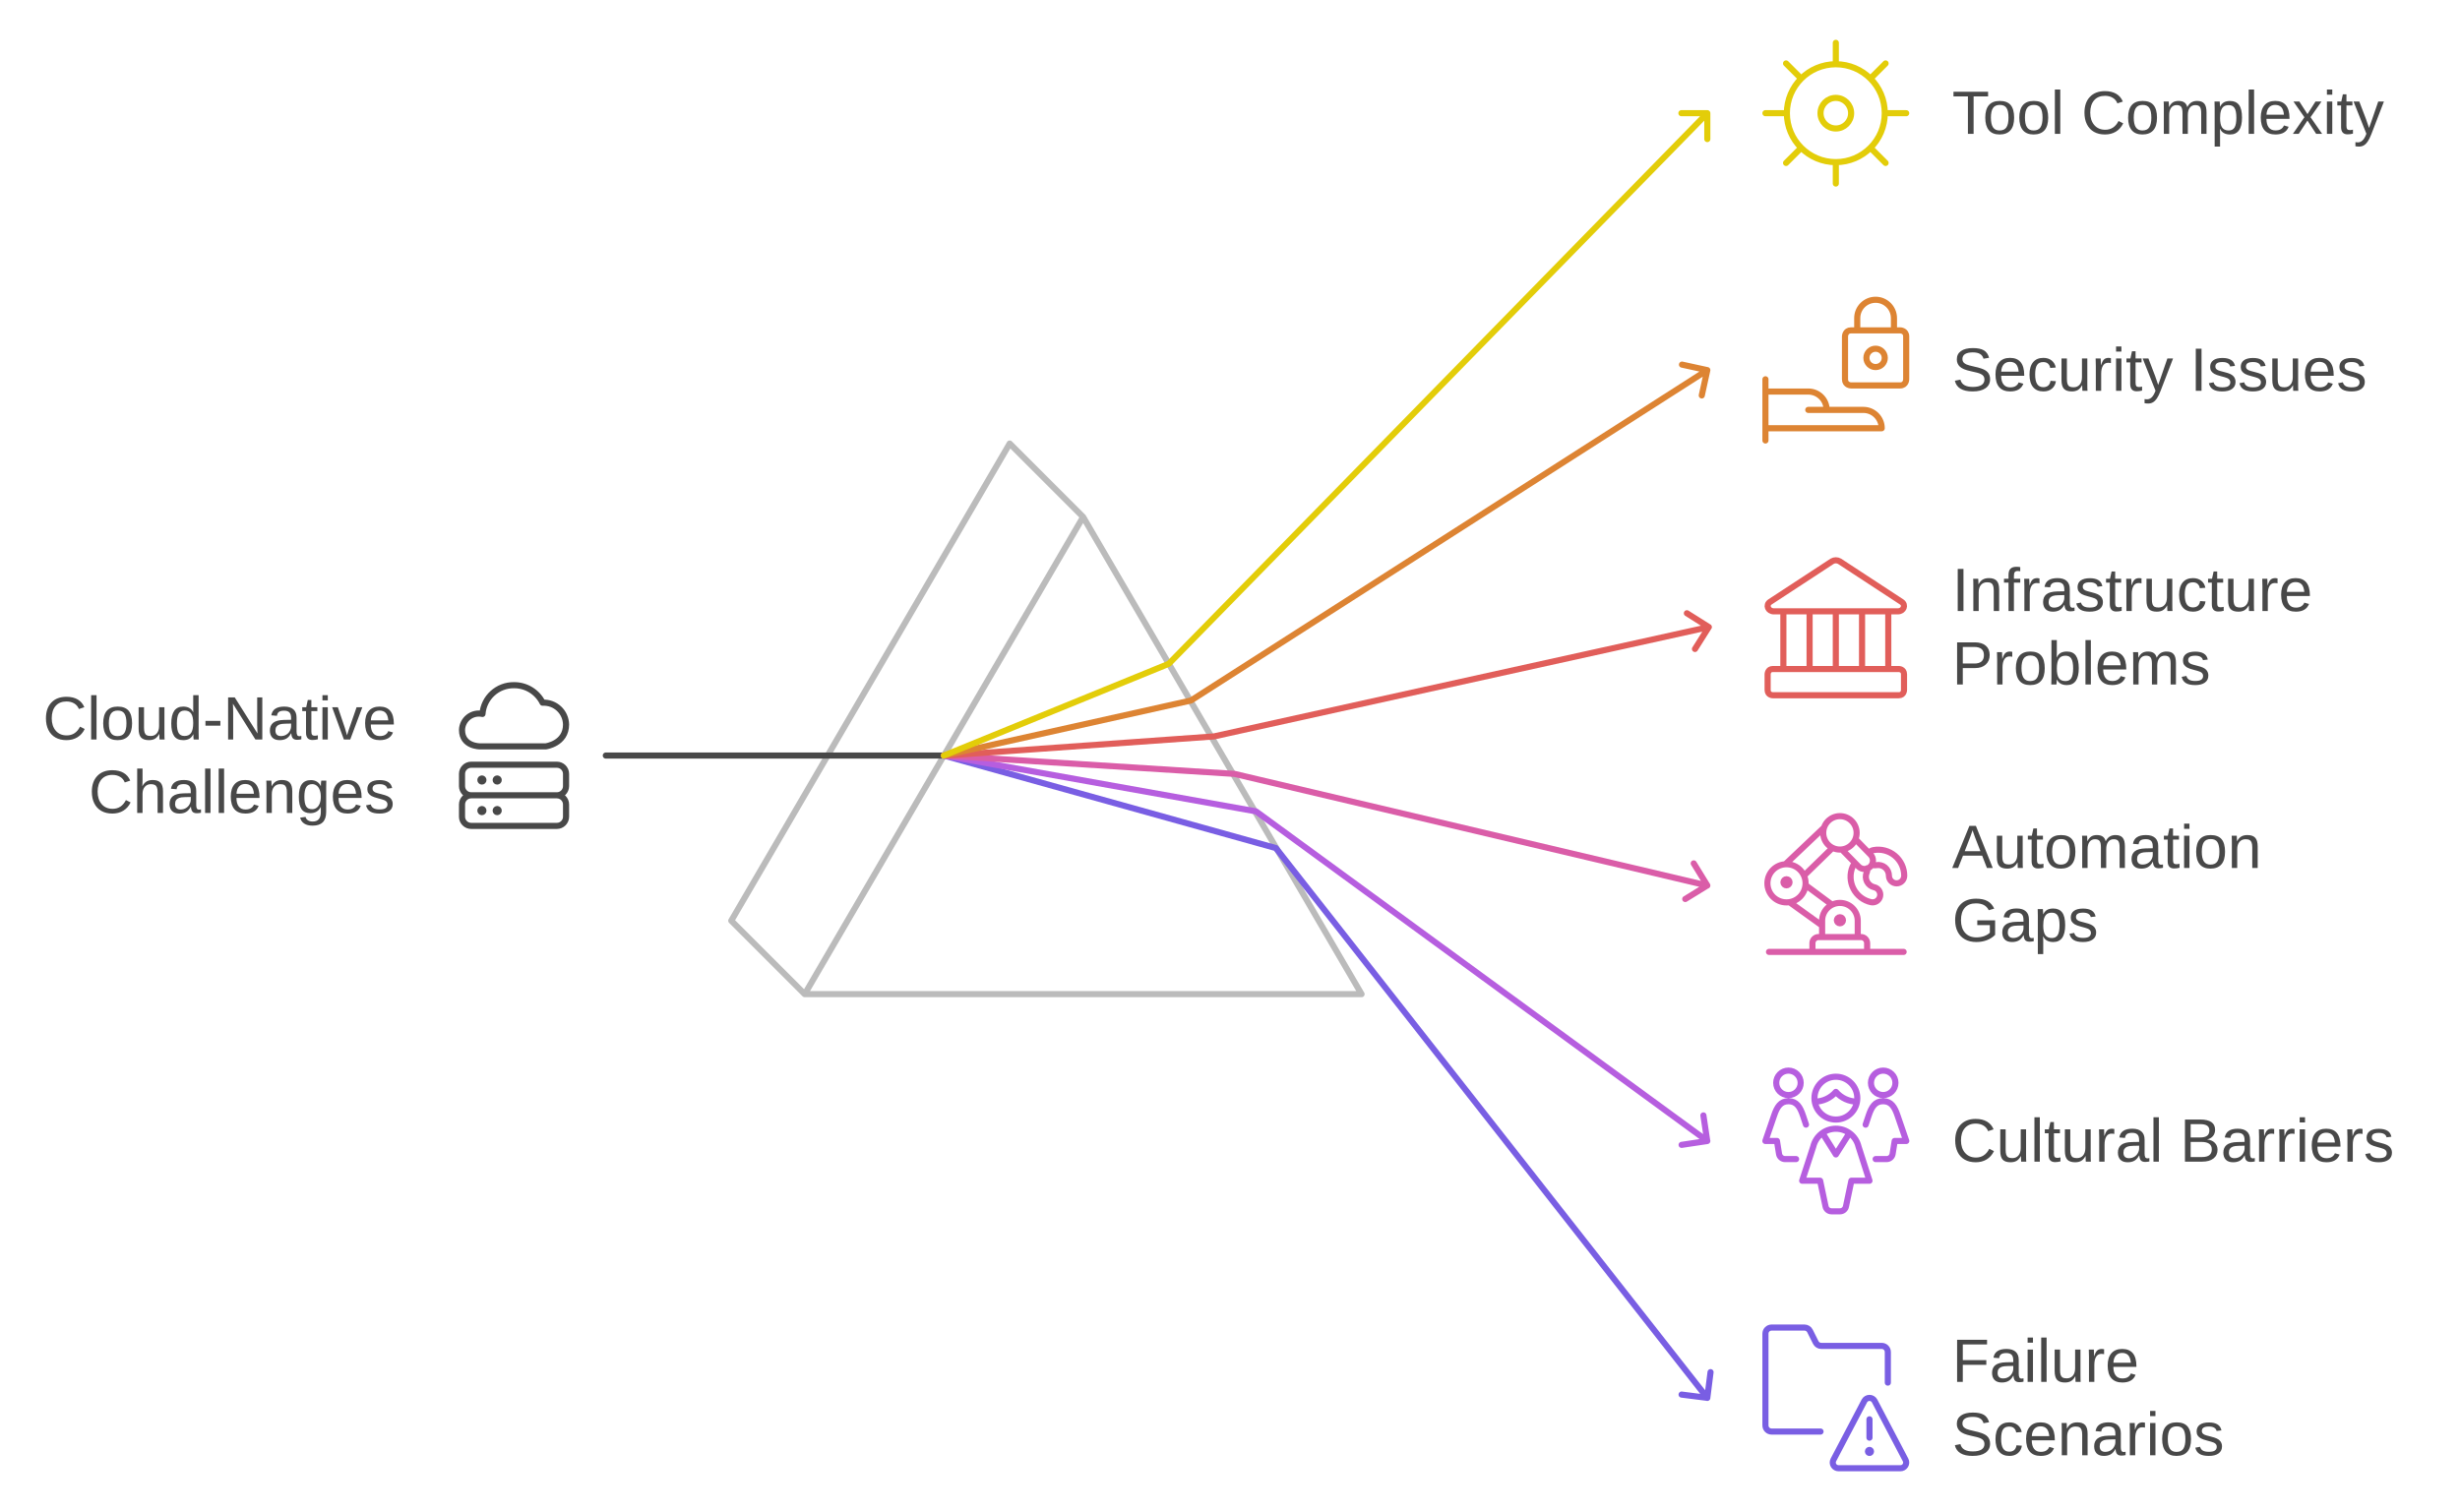
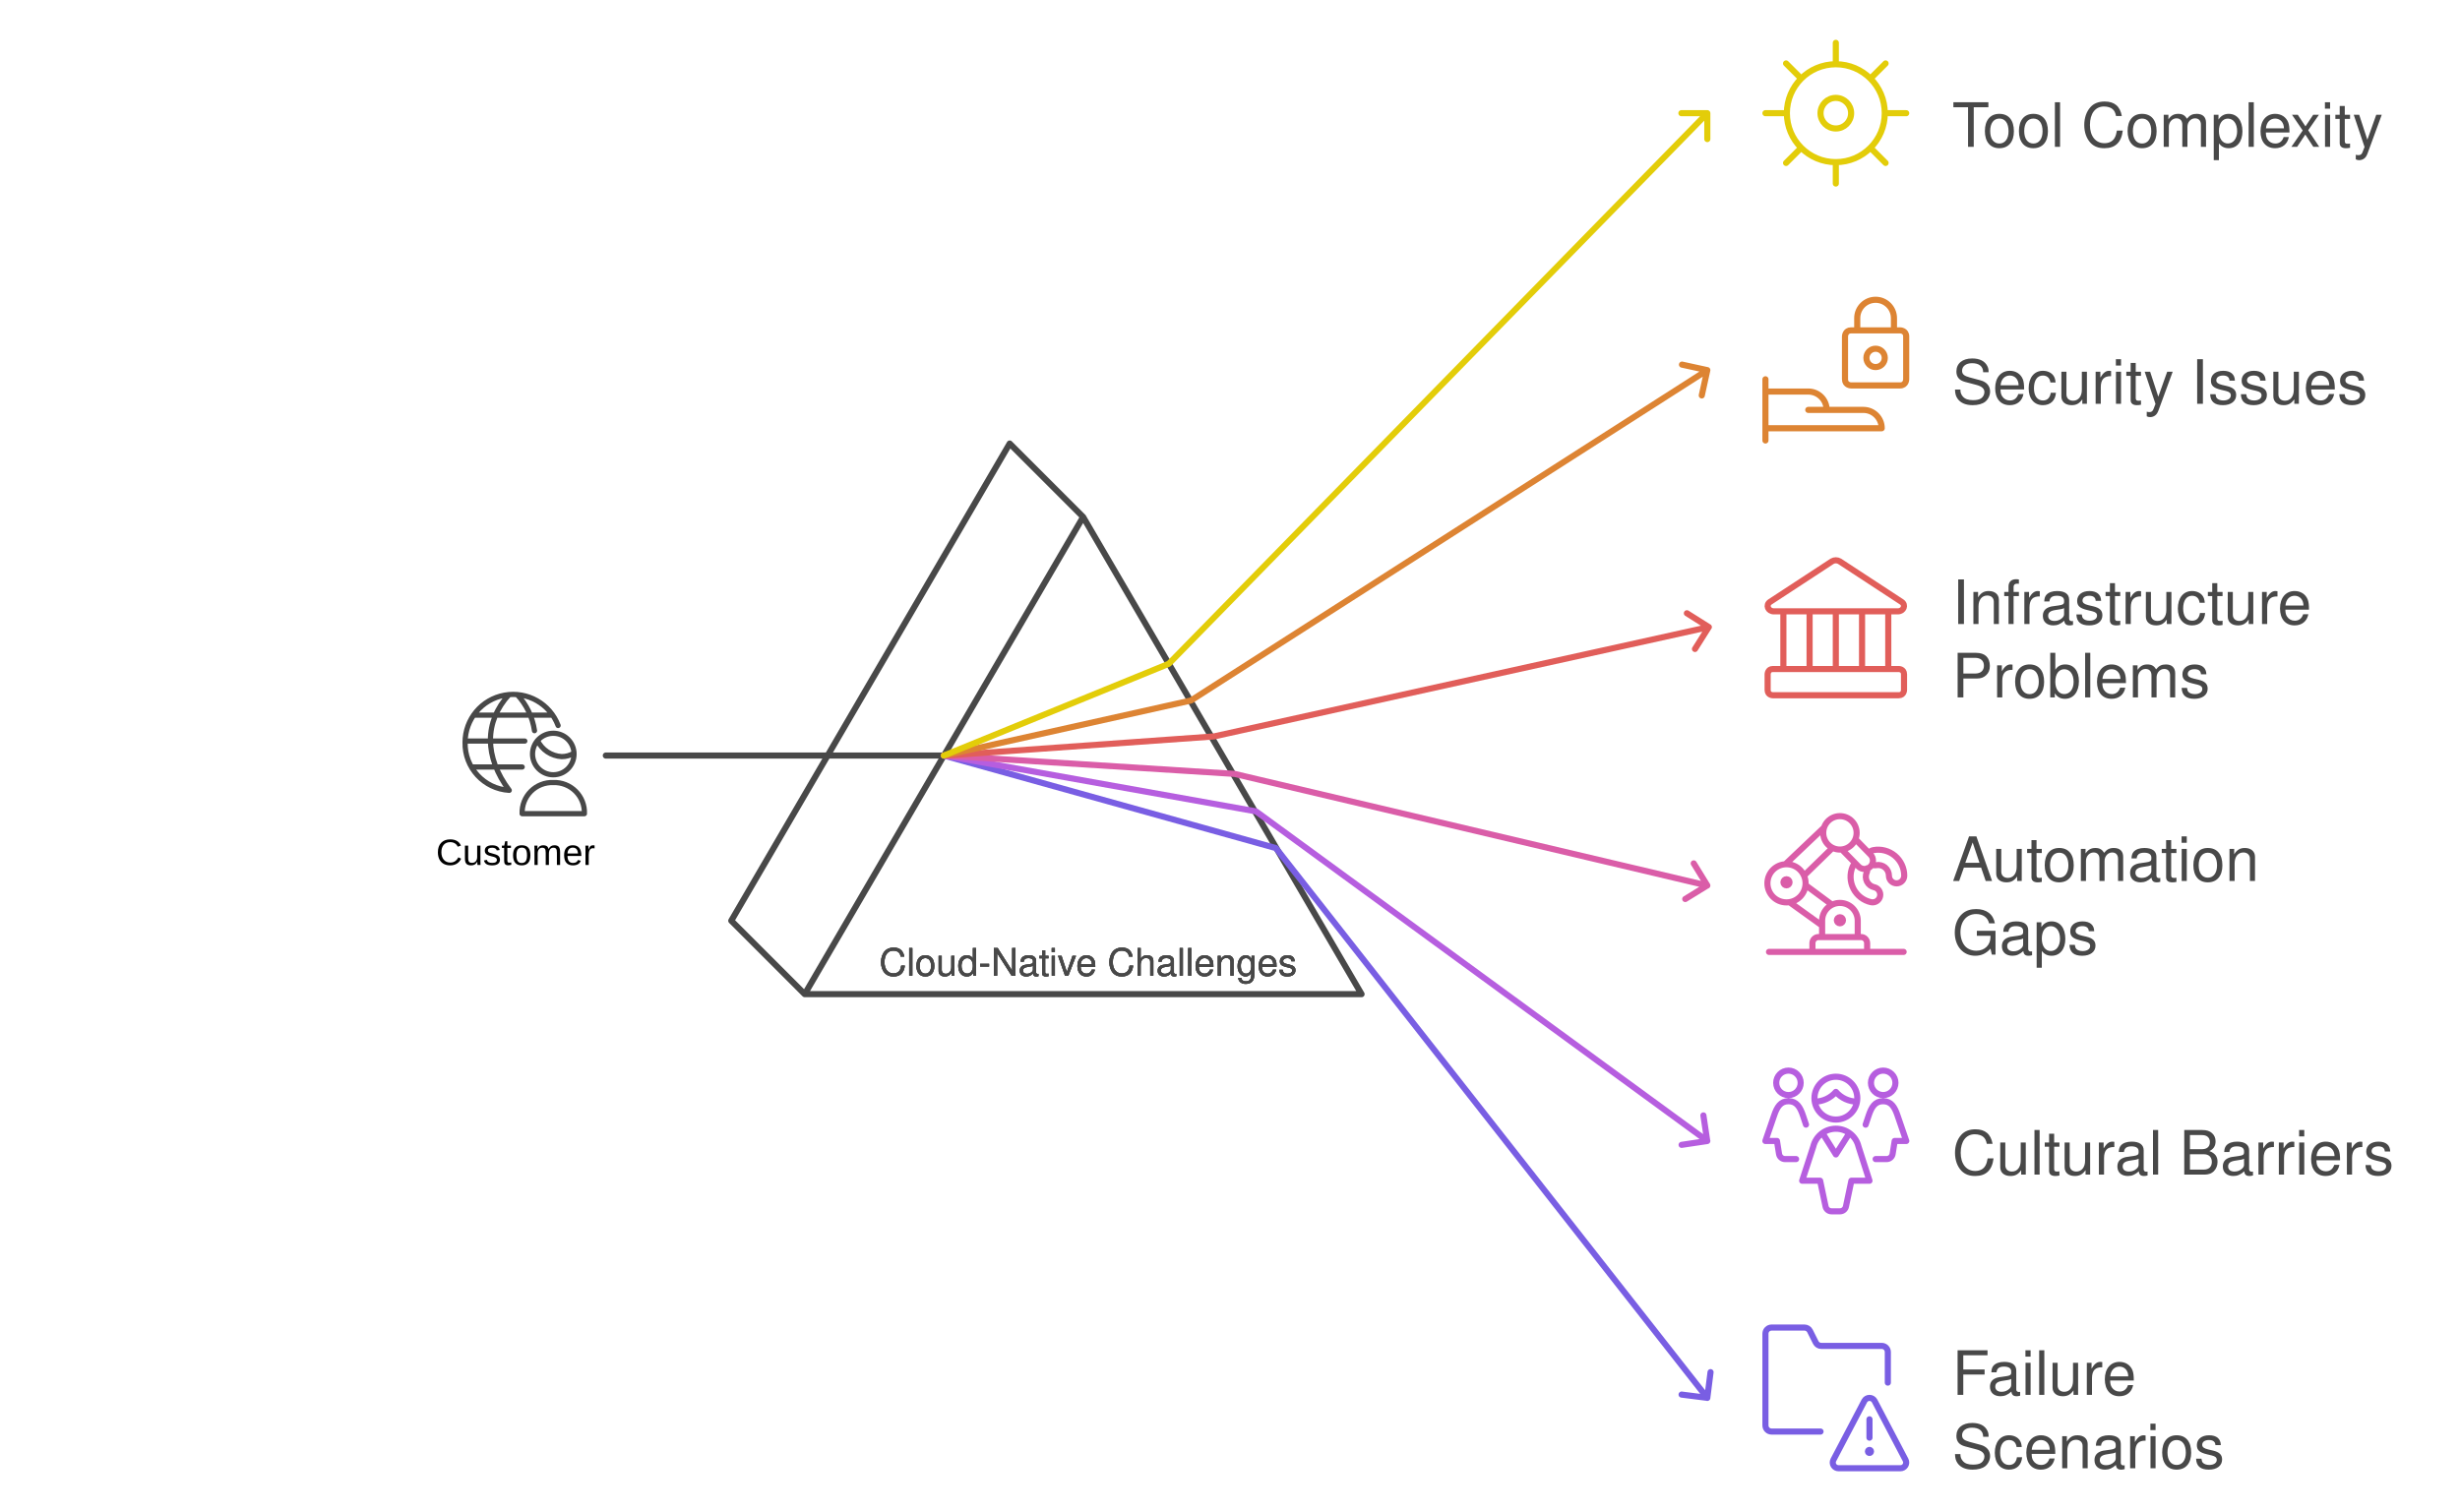
- <svg xmlns="http://www.w3.org/2000/svg" width="804" height="494" viewBox="0 0 804 494" style="fill:none;stroke:none;fill-rule:evenodd;clip-rule:evenodd;stroke-linecap:round;stroke-linejoin:round;stroke-miterlimit:1.5;" version="1.1">
-   <style id="fontImports" />
-   <g id="items" style="isolation: isolate">
-     <g id="blend" style="mix-blend-mode:multiply">
-       <g id="g-root--1.cu_sy_1qckz171hl3zsw-fill" data-item-order="-154301" data-item-id="-1.cu_sy_1qckz171hl3zsw" data-item-class="ScenePart Fill Stroke ColorFillGray ColorStrokeGray" data-item-index="-1" data-renderer-id="0" transform="translate(229, 135)">
-         <g id="-1.cu_sy_1qckz171hl3zsw-fill" stroke="none" fill="none">
+ <svg xmlns="http://www.w3.org/2000/svg" width="100%" height="100%" viewBox="0 0 804 494" version="1.1" xml:space="preserve" style="fill-rule:evenodd;clip-rule:evenodd;stroke-linecap:round;stroke-linejoin:round;">
+   <g id="items">
+     <g id="g-root--1.cu_sy_1qckz171hl3zsw-fill">
+       <g id="_-1.cu_sy_1qckz171hl3zsw-fill">
+         <g>
+           <path d="M354,169l-24,-24l-91,156l24,24l91,-156Zm0,0l-91,156l182,0l-91,-156Z" style="fill:none;" />
+         </g>
+       </g>
+     </g>
+     <g id="g-root-tx_toolcomp_1hite1n1hl3zm6-fill">
+       <g id="tx_toolcomp_1hite1n1hl3zm6-fill">
+         <g>
          <g>
-             <path d="M 125 34L 101 10L 10 166L 34 190L 125 34ZM 125 34L 34 190L 216 190L 125 34Z" />
+             <text x="638px" y="48px" style="font-family:'Helvetica';font-size:20px;fill:#484848;">T<tspan x="648px 659.123px " y="48px 48px ">oo</tspan>l Complexity</text>
          </g>
        </g>
      </g>
-       <g id="g-root-0.line-start_sy_1qckz171hl3zsx-fill" data-item-order="-154298" data-item-id="0.line-start_sy_1qckz171hl3zsx" data-item-class="ScenePart Indexed_0 Stroke ColorStrokeBlack" data-item-index="0" data-renderer-id="0" transform="translate(188, 237)" />
-       <g id="g-root-6.cu_sy_1d14gnv1hl41dz-fill" data-item-order="-154296" data-item-id="6.cu_sy_1d14gnv1hl41dz" data-item-class="ScenePart Indexed Stroke" data-item-index="6" data-renderer-id="0" transform="translate(298.5, 237)" />
-       <g id="g-root-5.cu_sy_1d14gnv1hl41dy-fill" data-item-order="-154294" data-item-id="5.cu_sy_1d14gnv1hl41dy" data-item-class="ScenePart Indexed Stroke" data-item-index="5" data-renderer-id="0" transform="translate(298.5, 237)" />
-       <g id="g-root-4.cu_sy_1hgxysb1hl40lp-fill" data-item-order="-154292" data-item-id="4.cu_sy_1hgxysb1hl40lp" data-item-class="ScenePart Indexed Stroke" data-item-index="4" data-renderer-id="0" transform="translate(298.5, 237)" />
-       <g id="g-root-3.cu_sy_1hgxysb1hl40lo-fill" data-item-order="-154290" data-item-id="3.cu_sy_1hgxysb1hl40lo" data-item-class="ScenePart Indexed Stroke" data-item-index="3" data-renderer-id="0" transform="translate(299, 190.4806)" />
-       <g id="g-root-2.cu_sy_1hgxysb1hl40ln-fill" data-item-order="-154288" data-item-id="2.cu_sy_1hgxysb1hl40ln" data-item-class="ScenePart Indexed Stroke" data-item-index="2" data-renderer-id="0" transform="translate(298.5, 109.199)" />
-       <g id="g-root-1.cu_sy_1hgxysb1hl40lm-fill" data-item-order="-154286" data-item-id="1.cu_sy_1hgxysb1hl40lm" data-item-class="ScenePart Indexed Indexed_1 Stroke" data-item-index="1" data-renderer-id="0" transform="translate(298.5, 27)" />
-       <g id="g-root-2_90917f1hl5gr3-fill" data-item-order="0" data-item-id="2_90917f1hl5gr3" data-item-class="Icon Stroke SceneTarget Indexed Indexed_1" data-item-index="1" data-renderer-id="0" transform="translate(566, 3)" />
-       <g id="g-root-tx_toolcomp_1hite1n1hl3zm6-fill" data-item-order="0" data-item-id="tx_toolcomp_1hite1n1hl3zm6" data-item-class="Label Stroke SceneTarget Indexed Indexed_1 ColorStrokeBlack" data-item-index="1" data-renderer-id="0" transform="translate(626, 15)">
-         <g id="tx_toolcomp_1hite1n1hl3zm6-fill" stroke="none" fill="#484848">
+     </g>
+     <g id="g-root-tx_security_1qdtx7f1hl41z9-fill">
+       <g id="tx_security_1qdtx7f1hl41z9-fill">
+         <g>
          <g>
-             <text style="font-style: normal; font-variant-caps: normal; font-weight: normal; font-stretch: normal; font-size: 20px; line-height: normal; font-family: Arial, Helvetica, sans-serif; font-size-adjust: none; font-kerning: auto; font-variant-alternates: normal; font-variant-ligatures: normal; font-variant-numeric: normal; font-variant-east-asian: normal; font-variant-position: normal; font-variant-emoji: normal; font-feature-settings: normal; font-optical-sizing: auto; font-variation-settings: normal; white-space: pre;">
-               <tspan x="12" y="33" dominant-baseline="ideographic">Tool Complexity</tspan>
-             </text>
+             <text x="638px" y="132px" style="font-family:'Helvetica';font-size:20px;fill:#484848;">Security Issues</text>
          </g>
        </g>
      </g>
-       <g id="g-root-lock_18i6l3v1hl5fyb-fill" data-item-order="0" data-item-id="lock_18i6l3v1hl5fyb" data-item-class="Icon Stroke SceneTarget Indexed" data-item-index="2" data-renderer-id="0" transform="translate(566, 87)" />
-       <g id="g-root-tx_security_1qdtx7f1hl41z9-fill" data-item-order="0" data-item-id="tx_security_1qdtx7f1hl41z9" data-item-class="Label Stroke SceneTarget Indexed ColorStrokeBlack" data-item-index="2" data-renderer-id="0" transform="translate(626, 99)">
-         <g id="tx_security_1qdtx7f1hl41z9-fill" stroke="none" fill="#484848">
+     </g>
+     <g id="g-root-tx_infrastr_4o6dln1hl40lg-fill">
+       <g id="tx_infrastr_4o6dln1hl40lg-fill">
+         <g>
          <g>
-             <text style="font-style: normal; font-variant-caps: normal; font-weight: normal; font-stretch: normal; font-size: 20px; line-height: normal; font-family: Arial, Helvetica, sans-serif; font-size-adjust: none; font-kerning: auto; font-variant-alternates: normal; font-variant-ligatures: normal; font-variant-numeric: normal; font-variant-east-asian: normal; font-variant-position: normal; font-variant-emoji: normal; font-feature-settings: normal; font-optical-sizing: auto; font-variation-settings: normal; white-space: pre;">
-               <tspan x="12" y="33" dominant-baseline="ideographic">Security Issues</tspan>
-             </text>
+             <text x="638px" y="204px" style="font-family:'Helvetica';font-size:20px;fill:#484848;">Infrastructure</text>
+             <text x="638px" y="228px" style="font-family:'Helvetica';font-size:20px;fill:#484848;">Problems</text>
          </g>
        </g>
      </g>
-       <g id="g-root-bank_hvw1gb1hl5fye-fill" data-item-order="0" data-item-id="bank_hvw1gb1hl5fye" data-item-class="Icon Stroke SceneTarget Indexed" data-item-index="3" data-renderer-id="0" transform="translate(566, 171)" />
-       <g id="g-root-tx_infrastr_4o6dln1hl40lg-fill" data-item-order="0" data-item-id="tx_infrastr_4o6dln1hl40lg" data-item-class="Label Stroke SceneTarget Indexed ColorStrokeBlack" data-item-index="3" data-renderer-id="0" transform="translate(626, 171)">
-         <g id="tx_infrastr_4o6dln1hl40lg-fill" stroke="none" fill="#484848">
+     </g>
+     <g id="g-root-tx_cloudnat_18layjf1hl4268-fill">
+       <g id="tx_cloudnat_18layjf1hl4268-fill">
+         <g>
+           <text x="287.334px" y="318.963px" style="font-family:'Helvetica';font-size:12.409px;fill:#484848;">Cloud-Native Challenges</text>
+         </g>
+       </g>
+     </g>
+     <g id="g-root-tx_cloudnat_18layjf1hl4268-fill1">
+       <g id="tx_cloudnat_18layjf1hl4268-fill1">
+         <g>
+           <text x="287.334px" y="318.963px" style="font-family:'Helvetica';font-size:12.409px;fill:#484848;">Cloud-Native Challenges</text>
+         </g>
+       </g>
+     </g>
+     <g id="g-root-tx_cloudnat_18layjf1hl4268-fill2">
+       <g id="tx_cloudnat_18layjf1hl4268-fill2">
+         <g>
+           <text x="287.334px" y="318.963px" style="font-family:'Helvetica';font-size:12.409px;fill:#484848;">Cloud-Native Challenges</text>
+         </g>
+       </g>
+     </g>
+     <g transform="matrix(12,0,0,12,194.5202,282.7816)" />
+     <text x="142.507px" y="282.782px" style="font-family:'ArialMT', 'Arial', sans-serif;font-size:12px;">Customer</text>
+     <g id="g-root-tx_automati_93zvq31hl3zt7-fill">
+       <g id="tx_automati_93zvq31hl3zt7-fill">
+         <g>
          <g>
-             <text style="font-style: normal; font-variant-caps: normal; font-weight: normal; font-stretch: normal; font-size: 20px; line-height: normal; font-family: Arial, Helvetica, sans-serif; font-size-adjust: none; font-kerning: auto; font-variant-alternates: normal; font-variant-ligatures: normal; font-variant-numeric: normal; font-variant-east-asian: normal; font-variant-position: normal; font-variant-emoji: normal; font-feature-settings: normal; font-optical-sizing: auto; font-variation-settings: normal; white-space: pre;">
-               <tspan x="12" y="33" dominant-baseline="ideographic">Infrastructure </tspan>
-               <tspan x="12" y="57" dominant-baseline="ideographic">Problems</tspan>
-             </text>
+             <text x="638px" y="288px" style="font-family:'Helvetica';font-size:20px;fill:#484848;">Automation</text>
+             <text x="638px" y="312px" style="font-family:'Helvetica';font-size:20px;fill:#484848;">Gaps</text>
          </g>
        </g>
      </g>
-       <g id="g-root-tx_cloudnat_18layjf1hl4268-fill" data-item-order="0" data-item-id="tx_cloudnat_18layjf1hl4268" data-item-class="Label Stroke SceneTarget SceneStart ColorStrokeBlack" data-item-index="none" data-renderer-id="0" transform="translate(2, 213)">
-         <g id="tx_cloudnat_18layjf1hl4268-fill" stroke="none" fill="#484848">
+     </g>
+     <g id="g-root-tx_cultural_metx0b1hl41e2-fill">
+       <g id="tx_cultural_metx0b1hl41e2-fill">
+         <g>
          <g>
-             <text style="font-style: normal; font-variant-caps: normal; font-weight: normal; font-stretch: normal; font-size: 20px; line-height: normal; font-family: Arial, Helvetica, sans-serif; font-size-adjust: none; font-kerning: auto; font-variant-alternates: normal; font-variant-ligatures: normal; font-variant-numeric: normal; font-variant-east-asian: normal; font-variant-position: normal; font-variant-emoji: normal; font-feature-settings: normal; font-optical-sizing: auto; font-variation-settings: normal; white-space: pre;">
-               <tspan x="12" y="33" dominant-baseline="ideographic">Cloud-Native </tspan>
-               <tspan x="27" y="57" dominant-baseline="ideographic">Challenges</tspan>
-             </text>
+             <text x="638px" y="384px" style="font-family:'Helvetica';font-size:20px;fill:#484848;">Cultural Barriers</text>
          </g>
        </g>
      </g>
-       <g id="g-root-serv_v7cjtn1hl5edg-fill" data-item-order="0" data-item-id="serv_v7cjtn1hl5edg" data-item-class="Icon Stroke SceneTarget SceneStart ColorStrokeBlack" data-item-index="none" data-renderer-id="0" transform="translate(134, 213)" />
-       <g id="g-root-1_hu0m6z1hl5gy0-fill" data-item-order="0" data-item-id="1_hu0m6z1hl5gy0" data-item-class="Icon Stroke SceneTarget Indexed" data-item-index="4" data-renderer-id="0" transform="translate(566, 255)" />
-       <g id="g-root-tx_automati_93zvq31hl3zt7-fill" data-item-order="0" data-item-id="tx_automati_93zvq31hl3zt7" data-item-class="Label Stroke SceneTarget Indexed ColorStrokeBlack" data-item-index="4" data-renderer-id="0" transform="translate(626, 255)">
-         <g id="tx_automati_93zvq31hl3zt7-fill" stroke="none" fill="#484848">
+     </g>
+     <g id="g-root-tx_failures_vagx971hl40ld-fill">
+       <g id="tx_failures_vagx971hl40ld-fill">
+         <g>
          <g>
-             <text style="font-style: normal; font-variant-caps: normal; font-weight: normal; font-stretch: normal; font-size: 20px; line-height: normal; font-family: Arial, Helvetica, sans-serif; font-size-adjust: none; font-kerning: auto; font-variant-alternates: normal; font-variant-ligatures: normal; font-variant-numeric: normal; font-variant-east-asian: normal; font-variant-position: normal; font-variant-emoji: normal; font-feature-settings: normal; font-optical-sizing: auto; font-variation-settings: normal; white-space: pre;">
-               <tspan x="12" y="33" dominant-baseline="ideographic">Automation </tspan>
-               <tspan x="12" y="57" dominant-baseline="ideographic">Gaps</tspan>
-             </text>
+             <text x="638px" y="456px" style="font-family:'Helvetica';font-size:20px;fill:#484848;">Failure</text>
+             <text x="638px" y="480px" style="font-family:'Helvetica';font-size:20px;fill:#484848;">Scenarios</text>
          </g>
        </g>
      </g>
-       <g id="g-root-grou_mbpjkr1hl5f65-fill" data-item-order="0" data-item-id="grou_mbpjkr1hl5f65" data-item-class="Icon Stroke SceneTarget Indexed" data-item-index="5" data-renderer-id="0" transform="translate(566, 339)" />
-       <g id="g-root-tx_cultural_metx0b1hl41e2-fill" data-item-order="0" data-item-id="tx_cultural_metx0b1hl41e2" data-item-class="Label Stroke SceneTarget Indexed ColorStrokeBlack" data-item-index="5" data-renderer-id="0" transform="translate(626, 351)">
-         <g id="tx_cultural_metx0b1hl41e2-fill" stroke="none" fill="#484848">
-           <g>
-             <text style="font-style: normal; font-variant-caps: normal; font-weight: normal; font-stretch: normal; font-size: 20px; line-height: normal; font-family: Arial, Helvetica, sans-serif; font-size-adjust: none; font-kerning: auto; font-variant-alternates: normal; font-variant-ligatures: normal; font-variant-numeric: normal; font-variant-east-asian: normal; font-variant-position: normal; font-variant-emoji: normal; font-feature-settings: normal; font-optical-sizing: auto; font-variation-settings: normal; white-space: pre;">
-               <tspan x="12" y="33" dominant-baseline="ideographic">Cultural Barriers</tspan>
-             </text>
-           </g>
+     </g>
+     <g id="g-root--1.cu_sy_1qckz171hl3zsw-stroke">
+       <g id="_-1.cu_sy_1qckz171hl3zsw-stroke">
+         <g>
+           <path d="M354,169l-24,-24l-91,156l24,24l91,-156Zm0,0l-91,156l182,0l-91,-156Z" style="fill:none;stroke:#484848;stroke-width:2px;" />
        </g>
      </g>
-       <g id="g-root-warn_v5h4kb1hl5fd3-fill" data-item-order="0" data-item-id="warn_v5h4kb1hl5fd3" data-item-class="Icon Stroke SceneTarget Indexed" data-item-index="6" data-renderer-id="0" transform="translate(566, 423)" />
-       <g id="g-root-tx_failures_vagx971hl40ld-fill" data-item-order="0" data-item-id="tx_failures_vagx971hl40ld" data-item-class="Label Stroke SceneTarget Indexed ColorStrokeBlack" data-item-index="6" data-renderer-id="0" transform="translate(626, 423)">
-         <g id="tx_failures_vagx971hl40ld-fill" stroke="none" fill="#484848">
-           <g>
-             <text style="font-style: normal; font-variant-caps: normal; font-weight: normal; font-stretch: normal; font-size: 20px; line-height: normal; font-family: Arial, Helvetica, sans-serif; font-size-adjust: none; font-kerning: auto; font-variant-alternates: normal; font-variant-ligatures: normal; font-variant-numeric: normal; font-variant-east-asian: normal; font-variant-position: normal; font-variant-emoji: normal; font-feature-settings: normal; font-optical-sizing: auto; font-variation-settings: normal; white-space: pre;">
-               <tspan x="12" y="33" dominant-baseline="ideographic">Failure </tspan>
-               <tspan x="12" y="57" dominant-baseline="ideographic">Scenarios</tspan>
-             </text>
-           </g>
+     </g>
+     <g id="g-root-0.line-start_sy_1qckz171hl3zsx-stroke">
+       <g id="_0.line-start_sy_1qckz171hl3zsx-stroke">
+         <g>
+           <path d="M198,247l110.5,0" style="fill:none;stroke:#484848;stroke-width:2px;" />
        </g>
      </g>
-       <g id="g-root--1.cu_sy_1qckz171hl3zsw-stroke" data-item-order="-154301" data-item-id="-1.cu_sy_1qckz171hl3zsw" data-item-class="ScenePart Fill Stroke ColorFillGray ColorStrokeGray" data-item-index="-1" data-renderer-id="0" transform="translate(229, 135)">
-         <g id="-1.cu_sy_1qckz171hl3zsw-stroke" fill="none" stroke-linecap="round" stroke-linejoin="round" stroke-miterlimit="4" stroke="#bbbbbb" stroke-width="2">
-           <g>
-             <path d="M 125 34L 101 10L 10 166L 34 190L 125 34ZM 125 34L 34 190L 216 190L 125 34Z" />
-           </g>
+     </g>
+     <g id="g-root-6.cu_sy_1d14gnv1hl41dz-stroke">
+       <g id="_6.cu_sy_1d14gnv1hl41dz-stroke">
+         <g>
+           <path d="M558,457l-141,-179.75l-108.5,-30.25m250.557,201.58l-1.063,8.397l-8.397,-1.063" style="fill:none;stroke:#795ee3;stroke-width:2px;" />
        </g>
      </g>
-       <g id="g-root-0.line-start_sy_1qckz171hl3zsx-stroke" data-item-order="-154298" data-item-id="0.line-start_sy_1qckz171hl3zsx" data-item-class="ScenePart Indexed_0 Stroke ColorStrokeBlack" data-item-index="0" data-renderer-id="0" transform="translate(188, 237)">
-         <g id="0.line-start_sy_1qckz171hl3zsx-stroke" fill="none" stroke-linecap="round" stroke-linejoin="round" stroke-miterlimit="4" stroke="#484848" stroke-width="2">
-           <g>
-             <path d="M 10 10L 120.5 10" />
-           </g>
+     </g>
+     <g id="g-root-5.cu_sy_1d14gnv1hl41dy-stroke">
+       <g id="_5.cu_sy_1d14gnv1hl41dy-stroke">
+         <g>
+           <path d="M558,373l-147.5,-107.75l-102,-18.25m248.221,117.648l1.252,8.371l-8.371,1.252" style="fill:none;stroke:#b65edf;stroke-width:2px;" />
        </g>
      </g>
-       <g id="g-root-6.cu_sy_1d14gnv1hl41dz-stroke" data-item-order="-154296" data-item-id="6.cu_sy_1d14gnv1hl41dz" data-item-class="ScenePart Indexed Stroke" data-item-index="6" data-renderer-id="0" transform="translate(298.5, 237)">
-         <g id="6.cu_sy_1d14gnv1hl41dz-stroke" fill="none" stroke-linecap="round" stroke-linejoin="round" stroke-miterlimit="4" stroke="#795ee3" stroke-width="2">
-           <g>
-             <path d="M 259.5 220L 118.5 40.25L 10 10M 260.557 211.58L 259.494 219.978L 251.096 218.915" />
-           </g>
+     </g>
+     <g id="g-root-4.cu_sy_1hgxysb1hl40lp-stroke">
+       <g id="_4.cu_sy_1hgxysb1hl40lp-stroke">
+         <g>
+           <path d="M558,289.5l-154.5,-36.5l-95,-6m245.062,35.255l4.437,7.208l-7.208,4.438" style="fill:none;stroke:#da5da8;stroke-width:2px;" />
        </g>
      </g>
-       <g id="g-root-5.cu_sy_1d14gnv1hl41dy-stroke" data-item-order="-154294" data-item-id="5.cu_sy_1d14gnv1hl41dy" data-item-class="ScenePart Indexed Stroke" data-item-index="5" data-renderer-id="0" transform="translate(298.5, 237)">
-         <g id="5.cu_sy_1d14gnv1hl41dy-stroke" fill="none" stroke-linecap="round" stroke-linejoin="round" stroke-miterlimit="4" stroke="#b65edf" stroke-width="2">
-           <g>
-             <path d="M 259.5 136L 112 28.25L 10 10M 258.221 127.648L 259.473 136.02L 251.102 137.272" />
-           </g>
+     </g>
+     <g id="g-root-3.cu_sy_1hgxysb1hl40lo-stroke">
+       <g id="_3.cu_sy_1hgxysb1hl40lo-stroke">
+         <g>
+           <path d="M558.5,205l-161.75,35.75l-87.75,6.25m242.326,-46.519l7.159,4.515l-4.515,7.16" style="fill:none;stroke:#e15e5a;stroke-width:2px;" />
        </g>
      </g>
-       <g id="g-root-4.cu_sy_1hgxysb1hl40lp-stroke" data-item-order="-154292" data-item-id="4.cu_sy_1hgxysb1hl40lp" data-item-class="ScenePart Indexed Stroke" data-item-index="4" data-renderer-id="0" transform="translate(298.5, 237)">
-         <g id="4.cu_sy_1hgxysb1hl40lp-stroke" fill="none" stroke-linecap="round" stroke-linejoin="round" stroke-miterlimit="4" stroke="#da5da8" stroke-width="2">
-           <g>
-             <path d="M 259.5 52.5L 105 16L 10 10M 255.062 45.255L 259.499 52.462L 252.291 56.9" />
-           </g>
+     </g>
+     <g id="g-root-2.cu_sy_1hgxysb1hl40ln-stroke">
+       <g id="_2.cu_sy_1hgxysb1hl40ln-stroke">
+         <g>
+           <path d="M558,121l-168.75,108l-80.75,18m241.228,-127.801l8.269,1.806l-1.806,8.269" style="fill:none;stroke:#dd8433;stroke-width:2px;" />
        </g>
      </g>
-       <g id="g-root-3.cu_sy_1hgxysb1hl40lo-stroke" data-item-order="-154290" data-item-id="3.cu_sy_1hgxysb1hl40lo" data-item-class="ScenePart Indexed Stroke" data-item-index="3" data-renderer-id="0" transform="translate(299, 190.4806)">
-         <g id="3.cu_sy_1hgxysb1hl40lo-stroke" fill="none" stroke-linecap="round" stroke-linejoin="round" stroke-miterlimit="4" stroke="#e15e5a" stroke-width="2">
-           <g>
-             <path d="M 259.5 14.519L 97.75 50.269L 10 56.519M 252.326 10L 259.485 14.515L 254.97 21.675" />
-           </g>
+     </g>
+     <g id="g-root-1.cu_sy_1hgxysb1hl40lm-stroke">
+       <g id="_1.cu_sy_1hgxysb1hl40lm-stroke">
+         <g>
+           <path d="M308.5,247l73.5,-30l176,-180m-8.464,0l8.464,0l0,8.464" style="fill:none;stroke:#e3cd09;stroke-width:2px;" />
        </g>
      </g>
-       <g id="g-root-2.cu_sy_1hgxysb1hl40ln-stroke" data-item-order="-154288" data-item-id="2.cu_sy_1hgxysb1hl40ln" data-item-class="ScenePart Indexed Stroke" data-item-index="2" data-renderer-id="0" transform="translate(298.5, 109.199)">
-         <g id="2.cu_sy_1hgxysb1hl40ln-stroke" fill="none" stroke-linecap="round" stroke-linejoin="round" stroke-miterlimit="4" stroke="#dd8433" stroke-width="2">
-           <g>
-             <path d="M 259.5 11.801L 90.75 119.801L 10 137.801M 251.228 10L 259.497 11.806L 257.691 20.076" />
-           </g>
+     </g>
+     <g id="g-root-2_90917f1hl5gr3-stroke">
+       <g id="_2_90917f1hl5gr3-stroke">
+         <g>
+           <path d="M595,37.002c0,2.761 2.239,5 5,5c2.761,0 5,-2.239 5,-5c0,-2.761 -2.239,-5 -5,-5c-2.761,0 -5,2.239 -5,5Zm-11,0c0,8.837 7.163,16 16,16c8.837,0 16,-7.163 16,-16c0,-8.837 -7.163,-16 -16,-16c-8.837,0 -16,7.163 -16,16Zm16,-16l0,-7m11.314,11.686l4.95,-4.95m-0.264,16.264l7,0m-11.686,11.314l4.95,4.95m-16.264,-0.264l0,7m-11.314,-11.686l-4.95,4.95m0.264,-16.264l-7,0m11.686,-11.314l-4.95,-4.95" style="fill:none;stroke:#e3cd09;stroke-width:2px;" />
        </g>
      </g>
-       <g id="g-root-1.cu_sy_1hgxysb1hl40lm-stroke" data-item-order="-154286" data-item-id="1.cu_sy_1hgxysb1hl40lm" data-item-class="ScenePart Indexed Indexed_1 Stroke" data-item-index="1" data-renderer-id="0" transform="translate(298.5, 27)">
-         <g id="1.cu_sy_1hgxysb1hl40lm-stroke" fill="none" stroke-linecap="round" stroke-linejoin="round" stroke-miterlimit="4" stroke="#e3cd09" stroke-width="2">
-           <g>
-             <path d="M 10 220L 83.5 190L 259.5 10M 251.036 10L 259.5 10L 259.5 18.464" />
-           </g>
+     </g>
+     <g id="g-root-lock_18i6l3v1hl5fyb-stroke">
+       <g id="lock_18i6l3v1hl5fyb-stroke">
+         <g>
+           <path d="M577,144l0,-20m0,4l14,0c3.314,0 6,2.686 6,6l12,0c3.314,0 6,2.686 6,6l-38,0l0,-12Zm20,6l-6,0m14,-26l16,0c0,0 2,0 2,2l0,14c0,0 0,2 -2,2l-16,0c0,0 -2,0 -2,-2l0,-14c0,0 0,-2 2,-2m2,0l0,-4c0,-3.314 2.686,-6 6,-6c3.314,0 6,2.686 6,6l0,4m-9,9c0,1.657 1.343,3 3,3c1.657,0 3,-1.343 3,-3c0,-1.657 -1.343,-3 -3,-3c-1.657,0 -3,1.343 -3,3" style="fill:none;stroke:#dd8433;stroke-width:2px;" />
        </g>
      </g>
-       <g id="g-root-2_90917f1hl5gr3-stroke" data-item-order="0" data-item-id="2_90917f1hl5gr3" data-item-class="Icon Stroke SceneTarget Indexed Indexed_1" data-item-index="1" data-renderer-id="0" transform="translate(566, 3)">
-         <g id="2_90917f1hl5gr3-stroke" fill="none" stroke-linecap="round" stroke-linejoin="round" stroke-miterlimit="4" stroke="#e3cd09" stroke-width="2">
-           <g>
-             <path d="M 29 34.002C 29 36.763 31.239 39.002 34 39.002C 36.761 39.002 39 36.763 39 34.002C 39 31.241 36.761 29.002 34 29.002C 31.239 29.002 29 31.241 29 34.002ZM 18 34.002C 18 42.839 25.163 50.002 34 50.002C 42.837 50.002 50 42.839 50 34.002C 50 25.165 42.837 18.002 34 18.002C 25.163 18.002 18 25.165 18 34.002ZM 34 18.002L 34 11.002M 45.314 22.688L 50.264 17.738M 50 34.002L 57 34.002M 45.314 45.316L 50.264 50.266M 34 50.002L 34 57.002M 22.686 45.316L 17.736 50.266M 18 34.002L 11 34.002M 22.686 22.688L 17.736 17.738" />
-           </g>
+     </g>
+     <g id="g-root-bank_hvw1gb1hl5fye-stroke">
+       <g id="bank_hvw1gb1hl5fye-stroke">
+         <g>
+           <path d="M620.263,199.857l-40.526,0c-1.92,0 -2.743,-2.091 -1.234,-3.086l20.263,-13.269c0.762,-0.448 1.707,-0.448 2.469,0l20.263,13.269c1.509,0.994 0.686,3.086 -1.234,3.086Zm-40.834,18.857l41.143,0c0,0 1.714,0 1.714,1.714l0,5.143c0,0 0,1.714 -1.714,1.714l-41.143,0c0,0 -1.714,0 -1.714,-1.714l0,-5.143c0,0 0,-1.714 1.714,-1.714m3.429,-18.857l0,18.857m8.571,-18.857l0,18.857m8.571,-18.857l0,18.857m8.571,-18.857l0,18.857m8.571,-18.857l0,18.857" style="fill:none;stroke:#e15e5a;stroke-width:2px;" />
        </g>
      </g>
-       <g id="g-root-tx_toolcomp_1hite1n1hl3zm6-stroke" data-item-order="0" data-item-id="tx_toolcomp_1hite1n1hl3zm6" data-item-class="Label Stroke SceneTarget Indexed Indexed_1 ColorStrokeBlack" data-item-index="1" data-renderer-id="0" transform="translate(626, 15)" />
-       <g id="g-root-lock_18i6l3v1hl5fyb-stroke" data-item-order="0" data-item-id="lock_18i6l3v1hl5fyb" data-item-class="Icon Stroke SceneTarget Indexed" data-item-index="2" data-renderer-id="0" transform="translate(566, 87)">
-         <g id="lock_18i6l3v1hl5fyb-stroke" fill="none" stroke-linecap="round" stroke-linejoin="round" stroke-miterlimit="4" stroke="#dd8433" stroke-width="2">
-           <g>
-             <path d="M 11 57L 11 37M 11 41L 25 41C 28.314 41 31 43.686 31 47L 43 47C 46.314 47 49 49.686 49 53L 11 53ZM 31 47L 25 47M 39 21L 55 21C 55 21 57 21 57 23L 57 37C 57 37 57 39 55 39L 39 39C 39 39 37 39 37 37L 37 23C 37 23 37 21 39 21M 41 21L 41 17C 41 13.686 43.686 11 47 11C 50.314 11 53 13.686 53 17L 53 21M 44 30C 44 31.657 45.343 33 47 33C 48.657 33 50 31.657 50 30C 50 28.343 48.657 27 47 27C 45.343 27 44 28.343 44 30" />
-           </g>
+     </g>
+     <g id="g-root-1_hu0m6z1hl5gy0-stroke">
+       <g id="_1_hu0m6z1hl5gy0-stroke">
+         <g>
+           <path d="M595.522,302.594l-10.46,-7.52m5.03,-5.728l8.598,6.374m-21.048,-6.952c0,3.445 2.793,6.238 6.238,6.238c3.445,0 6.238,-2.793 6.238,-6.238c0,-3.445 -2.793,-6.238 -6.238,-6.238c-3.445,0 -6.238,2.793 -6.238,6.238m11.952,-2.502l9.336,-9.092m-2.866,-6.556l-12.56,11.924m12.376,-10.268c-0.001,3.017 2.445,5.463 5.462,5.463c3.017,0 5.463,-2.446 5.462,-5.463c0.001,-3.017 -2.445,-5.463 -5.462,-5.463c-3.017,0 -5.463,2.446 -5.462,5.463m10.52,2.064l4.948,5.062c1.031,1.053 1.054,2.729 0.052,3.81l0,-0c-0.514,0.554 -1.233,0.873 -1.989,0.882c-0.756,0.009 -1.483,-0.291 -2.011,-0.832l-5.44,-5.558m-23.796,33.488l44,0m-26.642,-4.852l0,-5.444c0.059,-3.173 2.648,-5.714 5.821,-5.714c3.173,0 5.762,2.541 5.821,5.714l0,5.36m-24.284,-17.818c0,0.552 0.448,1 1,1c0.552,0 1,-0.448 1,-1c0,-0.552 -0.448,-1 -1,-1c-0.552,0 -1,0.448 -1,1m17.462,12.414c0,0.552 0.448,1 1,1c0.552,0 1,-0.448 1,-1c0,-0.552 -0.448,-1 -1,-1c-0.552,0 -1,0.448 -1,1m-5.984,5.488l13.874,0c1.105,0 2,0.895 2,2l0,2.852l-17.874,0l0,-2.852c0,-1.105 0.895,-2 2,-2Zm16.442,-27.52c0.379,-0.475 0.918,-0.795 1.516,-0.902c2.483,-0.454 5.039,0.217 6.978,1.832c1.939,1.615 3.062,4.008 3.064,6.532c0,1.381 -1.119,2.5 -2.5,2.5c-1.381,0 -2.5,-1.119 -2.5,-2.5c-0.001,-1.043 -0.467,-2.032 -1.271,-2.697c-0.804,-0.665 -1.862,-0.937 -2.887,-0.743c-0.382,0.067 -0.774,0.046 -1.146,-0.062m-1.81,1.074c0.084,0.472 0.032,0.958 -0.152,1.4c-0.41,0.959 -0.372,2.052 0.105,2.98c0.477,0.928 1.342,1.595 2.361,1.82c1.349,0.297 2.201,1.631 1.904,2.98c-0.297,1.349 -1.631,2.201 -2.98,1.904c-2.462,-0.546 -4.555,-2.156 -5.714,-4.396c-1.159,-2.24 -1.264,-4.879 -0.286,-7.204c0.139,-0.337 0.351,-0.64 0.62,-0.886" style="fill:none;stroke:#da5da8;stroke-width:2px;" />
        </g>
      </g>
-       <g id="g-root-tx_security_1qdtx7f1hl41z9-stroke" data-item-order="0" data-item-id="tx_security_1qdtx7f1hl41z9" data-item-class="Label Stroke SceneTarget Indexed ColorStrokeBlack" data-item-index="2" data-renderer-id="0" transform="translate(626, 99)" />
-       <g id="g-root-bank_hvw1gb1hl5fye-stroke" data-item-order="0" data-item-id="bank_hvw1gb1hl5fye" data-item-class="Icon Stroke SceneTarget Indexed" data-item-index="3" data-renderer-id="0" transform="translate(566, 171)">
-         <g id="bank_hvw1gb1hl5fye-stroke" fill="none" stroke-linecap="round" stroke-linejoin="round" stroke-miterlimit="4" stroke="#e15e5a" stroke-width="2">
-           <g>
-             <path d="M 54.263 28.857L 13.737 28.857C 11.817 28.857 10.994 26.766 12.503 25.771L 32.766 12.503C 33.528 12.055 34.472 12.055 35.234 12.503L 55.497 25.771C 57.006 26.766 56.183 28.857 54.263 28.857ZM 13.429 47.714L 54.571 47.714C 54.571 47.714 56.286 47.714 56.286 49.429L 56.286 54.571C 56.286 54.571 56.286 56.286 54.571 56.286L 13.429 56.286C 13.429 56.286 11.714 56.286 11.714 54.571L 11.714 49.429C 11.714 49.429 11.714 47.714 13.429 47.714M 16.857 28.857L 16.857 47.714M 25.429 28.857L 25.429 47.714M 34 28.857L 34 47.714M 42.571 28.857L 42.571 47.714M 51.143 28.857L 51.143 47.714" />
-           </g>
+     </g>
+     <g id="g-root-grou_mbpjkr1hl5f65-stroke">
+       <g id="grou_mbpjkr1hl5f65-stroke">
+         <g>
+           <path d="M587.016,378.924l-3.6,0c-0.982,-0 -1.819,-0.714 -1.974,-1.684l-0.682,-4.24l-3.784,0l2.838,-8.268c0.946,-2.84 2.118,-4.732 4.732,-4.732c2.614,0 3.784,1.892 4.73,4.732l0.976,2.926m-9.736,-13.658c0,2.209 1.791,4 4,4c2.209,0 4,-1.791 4,-4c0,-2.209 -1.791,-4 -4,-4c-2.209,0 -4,1.791 -4,4m32.5,24.924l3.572,0c0.982,-0 1.819,-0.714 1.974,-1.684l0.678,-4.24l3.784,0l-2.838,-8.268c-0.946,-2.84 -2.118,-4.732 -4.732,-4.732c-2.614,0 -3.784,1.892 -4.73,4.732l-0.98,2.936m1.74,-13.668c0,2.209 1.791,4 4,4c2.209,0 4,-1.791 4,-4c0,-2.209 -1.791,-4 -4,-4c-2.209,0 -4,1.791 -4,4m-18.464,5c0,3.866 3.134,7 7,7c3.866,0 7,-3.134 7,-7c0,-3.866 -3.134,-7 -7,-7c-3.866,0 -7,3.134 -7,7m0.094,1.154c2.654,-0.03 5.168,-1.195 6.906,-3.2c1.737,2.006 4.251,3.171 6.904,3.2m-2.47,10.276l-4.434,6.982l-4.396,-7.01m4.396,-1.402c3.521,-0.003 6.583,2.411 7.4,5.836l3.58,11.164l-5.914,0l-1.772,8.412c-0.195,0.926 -1.012,1.588 -1.958,1.588l-2.756,0c-0.945,-0.001 -1.761,-0.663 -1.956,-1.588l-1.774,-8.412l-5.87,0l3.63,-11.164c0.816,-3.421 3.873,-5.835 7.39,-5.836Z" style="fill:none;stroke:#b65edf;stroke-width:2px;" />
        </g>
      </g>
-       <g id="g-root-tx_infrastr_4o6dln1hl40lg-stroke" data-item-order="0" data-item-id="tx_infrastr_4o6dln1hl40lg" data-item-class="Label Stroke SceneTarget Indexed ColorStrokeBlack" data-item-index="3" data-renderer-id="0" transform="translate(626, 171)" />
-       <g id="g-root-tx_cloudnat_18layjf1hl4268-stroke" data-item-order="0" data-item-id="tx_cloudnat_18layjf1hl4268" data-item-class="Label Stroke SceneTarget SceneStart ColorStrokeBlack" data-item-index="none" data-renderer-id="0" transform="translate(2, 213)" />
-       <g id="g-root-serv_v7cjtn1hl5edg-stroke" data-item-order="0" data-item-id="serv_v7cjtn1hl5edg" data-item-class="Icon Stroke SceneTarget SceneStart ColorStrokeBlack" data-item-index="none" data-renderer-id="0" transform="translate(134, 213)">
-         <g id="serv_v7cjtn1hl5edg-stroke" fill="none" stroke-linecap="round" stroke-linejoin="round" stroke-miterlimit="4" stroke="#484848" stroke-width="2">
-           <g>
-             <path d="M 51 23.854C 50.967 21.881 50.132 20.007 48.688 18.662C 47.243 17.318 45.314 16.619 43.344 16.726C 41.575 13.193 37.951 10.972 34 11C 28.62 10.922 24.105 15.036 23.684 20.4C 22.079 20.045 20.398 20.427 19.104 21.441C 17.81 22.456 17.038 23.996 17 25.64C 17 31.084 22.912 31 22.912 31L 44.348 31C 44.348 31 51 30.158 51 23.854ZM 23.5 51.498C 23.224 51.498 23 51.721 23 51.997C 23 52.273 23.223 52.497 23.499 52.498C 23.775 52.499 23.999 52.276 24 52C 24.001 51.867 23.948 51.74 23.854 51.646C 23.76 51.552 23.633 51.499 23.5 51.5L 23.5 51.5M 28.5 51.498C 28.224 51.498 28 51.721 28 51.997C 28 52.273 28.223 52.497 28.499 52.498C 28.775 52.499 28.999 52.276 29 52C 29.001 51.867 28.948 51.74 28.854 51.646C 28.76 51.552 28.633 51.499 28.5 51.5L 28.5 51.5M 51 54C 51 55.657 49.657 57 48 57L 20 57C 18.343 57 17 55.657 17 54L 17 50C 17 48.343 18.343 47 20 47L 48 47C 49.657 47 51 48.343 51 50ZM 23.5 41.498C 23.224 41.498 23 41.721 23 41.997C 23 42.273 23.223 42.497 23.499 42.498C 23.775 42.499 23.999 42.276 24 42C 24.001 41.867 23.948 41.74 23.854 41.646C 23.76 41.552 23.633 41.499 23.5 41.5L 23.5 41.5M 28.5 41.498C 28.224 41.498 28 41.721 28 41.997C 28 42.273 28.223 42.497 28.499 42.498C 28.775 42.499 28.999 42.276 29 42C 29.001 41.867 28.948 41.74 28.854 41.646C 28.76 41.552 28.633 41.499 28.5 41.5L 28.5 41.5M 51 44C 51 45.657 49.657 47 48 47L 20 47C 18.343 47 17 45.657 17 44L 17 40C 17 38.343 18.343 37 20 37L 48 37C 49.657 37 51 38.343 51 40Z" />
-           </g>
+     </g>
+     <g id="g-root-warn_v5h4kb1hl5fd3-stroke">
+       <g id="warn_v5h4kb1hl5fd3-stroke">
+         <g>
+           <path d="M617,452l0,-10c0,-1.105 -0.895,-2 -2,-2l-19.764,0c-0.757,-0 -1.449,-0.429 -1.788,-1.106l-1.896,-3.788c-0.339,-0.677 -1.031,-1.106 -1.788,-1.106l-10.764,0c-1.105,0 -2,0.895 -2,2l0,30c0,1.105 0.895,2 2,2l16,0m16,6c0.276,0 0.5,0.224 0.5,0.5c0,0.276 -0.224,0.5 -0.5,0.5c-0.276,0 -0.5,-0.224 -0.5,-0.5c0,-0.276 0.224,-0.5 0.5,-0.5m0,-4l0,-6m1.676,-6c-0.33,-0.619 -0.975,-1.005 -1.676,-1.005c-0.701,0 -1.346,0.386 -1.676,1.005l-10.112,19.27c-0.304,0.577 -0.28,1.272 0.062,1.828c0.346,0.558 0.957,0.897 1.614,0.896l20.224,-0c0.657,0.001 1.268,-0.338 1.614,-0.896c0.342,-0.556 0.366,-1.251 0.062,-1.828l-10.112,-19.27Z" style="fill:none;stroke:#795ee3;stroke-width:2px;" />
        </g>
      </g>
-       <g id="g-root-1_hu0m6z1hl5gy0-stroke" data-item-order="0" data-item-id="1_hu0m6z1hl5gy0" data-item-class="Icon Stroke SceneTarget Indexed" data-item-index="4" data-renderer-id="0" transform="translate(566, 255)">
-         <g id="1_hu0m6z1hl5gy0-stroke" fill="none" stroke-linecap="round" stroke-linejoin="round" stroke-miterlimit="4" stroke="#da5da8" stroke-width="2">
-           <g>
-             <path d="M 29.522 47.594L 19.062 40.074M 24.092 34.346L 32.69 40.72M 11.642 33.768C 11.642 37.213 14.435 40.006 17.88 40.006C 21.325 40.006 24.118 37.213 24.118 33.768C 24.118 30.323 21.325 27.53 17.88 27.53C 14.435 27.53 11.642 30.323 11.642 33.768M 23.594 31.266L 32.93 22.174M 30.064 15.618L 17.504 27.542M 29.88 17.274C 29.879 20.291 32.325 22.737 35.342 22.737C 38.359 22.737 40.805 20.291 40.804 17.274C 40.805 14.257 38.359 11.811 35.342 11.811C 32.325 11.811 29.879 14.257 29.88 17.274M 40.4 19.338L 45.348 24.4C 46.379 25.453 46.402 27.129 45.4 28.21L 45.4 28.21C 44.886 28.764 44.167 29.083 43.411 29.092C 42.655 29.102 41.928 28.801 41.4 28.26L 35.96 22.702M 12.164 56.19L 56.164 56.19M 29.522 51.338L 29.522 45.894C 29.581 42.721 32.17 40.18 35.343 40.18C 38.516 40.18 41.105 42.721 41.164 45.894L 41.164 51.254M 16.88 33.436C 16.88 33.988 17.328 34.436 17.88 34.436C 18.432 34.436 18.88 33.988 18.88 33.436C 18.88 32.884 18.432 32.436 17.88 32.436C 17.328 32.436 16.88 32.884 16.88 33.436M 34.342 45.85C 34.342 46.402 34.79 46.85 35.342 46.85C 35.894 46.85 36.342 46.402 36.342 45.85C 36.342 45.298 35.894 44.85 35.342 44.85C 34.79 44.85 34.342 45.298 34.342 45.85M 28.358 51.338L 42.232 51.338C 43.337 51.338 44.232 52.233 44.232 53.338L 44.232 56.19L 44.232 56.19L 26.358 56.19L 26.358 56.19L 26.358 53.338C 26.358 52.233 27.253 51.338 28.358 51.338ZM 44.8 23.818C 45.179 23.343 45.718 23.023 46.316 22.916C 48.799 22.462 51.355 23.133 53.294 24.748C 55.234 26.363 56.356 28.756 56.358 31.28C 56.358 32.661 55.239 33.78 53.858 33.78C 52.477 33.78 51.358 32.661 51.358 31.28C 51.357 30.237 50.891 29.248 50.087 28.583C 49.283 27.919 48.225 27.646 47.2 27.84C 46.818 27.907 46.426 27.886 46.054 27.778M 44.244 28.852C 44.328 29.324 44.276 29.81 44.092 30.252C 43.682 31.211 43.72 32.304 44.197 33.232C 44.674 34.16 45.539 34.827 46.558 35.052C 47.907 35.349 48.759 36.683 48.462 38.032C 48.165 39.381 46.831 40.233 45.482 39.936C 43.02 39.39 40.927 37.78 39.768 35.54C 38.61 33.3 38.505 30.661 39.482 28.336C 39.621 27.999 39.833 27.696 40.102 27.45" />
-           </g>
-         </g>
+     </g>
+     <g id="netw_4hbevz1uwvs3y-stroke">
+       <g>
+         <path d="M170.652,266.004c-0.107,-2.73 0.931,-5.38 2.863,-7.312c1.932,-1.932 4.582,-2.969 7.312,-2.863c2.73,-0.107 5.38,0.931 7.312,2.863c1.932,1.932 2.969,4.582 2.863,7.312l-20.349,0Zm3.395,-19.501c0,3.746 3.037,6.783 6.783,6.783c3.746,0 6.783,-3.037 6.783,-6.783c0,-3.746 -3.037,-6.783 -6.783,-6.783c-3.746,0 -6.783,3.037 -6.783,6.783Zm13.563,-0.312c-1.209,0.766 -2.613,1.168 -4.044,1.16c-3.395,-0.192 -6.42,-2.209 -7.904,-5.269m-21.566,8.66l16.576,0m-15.901,-16.957l25.855,0m-9.106,8.479l-19.516,0m14.429,16.11c-8.245,-0.491 -14.622,-7.418 -14.432,-15.675c0.011,-7.584 5.439,-14.078 12.901,-15.433c7.462,-1.355 14.827,2.815 17.504,9.912m-16.021,-10.122c-8.14,8.865 -8.124,20.422 0.049,31.319m2.594,-31.315c3.043,3.272 5.018,7.393 5.662,11.814" style="fill:none;stroke:#484848;stroke-width:1.7px;" />
      </g>
-       <g id="g-root-tx_automati_93zvq31hl3zt7-stroke" data-item-order="0" data-item-id="tx_automati_93zvq31hl3zt7" data-item-class="Label Stroke SceneTarget Indexed ColorStrokeBlack" data-item-index="4" data-renderer-id="0" transform="translate(626, 255)" />
-       <g id="g-root-grou_mbpjkr1hl5f65-stroke" data-item-order="0" data-item-id="grou_mbpjkr1hl5f65" data-item-class="Icon Stroke SceneTarget Indexed" data-item-index="5" data-renderer-id="0" transform="translate(566, 339)">
-         <g id="grou_mbpjkr1hl5f65-stroke" fill="none" stroke-linecap="round" stroke-linejoin="round" stroke-miterlimit="4" stroke="#b65edf" stroke-width="2">
-           <g>
-             <path d="M 21.016 39.924L 17.416 39.924C 16.434 39.924 15.597 39.21 15.442 38.24L 14.76 34L 10.976 34L 13.814 25.732C 14.76 22.892 15.932 21 18.546 21C 21.16 21 22.33 22.892 23.276 25.732L 24.252 28.658M 14.516 15C 14.516 17.209 16.307 19 18.516 19C 20.725 19 22.516 17.209 22.516 15C 22.516 12.791 20.725 11 18.516 11C 16.307 11 14.516 12.791 14.516 15M 47.016 39.924L 50.588 39.924C 51.57 39.924 52.407 39.21 52.562 38.24L 53.24 34L 57.024 34L 54.186 25.732C 53.24 22.892 52.068 21 49.454 21C 46.84 21 45.67 22.892 44.724 25.732L 43.744 28.668M 45.484 15C 45.484 17.209 47.275 19 49.484 19C 51.693 19 53.484 17.209 53.484 15C 53.484 12.791 51.693 11 49.484 11C 47.275 11 45.484 12.791 45.484 15M 27.02 20C 27.02 23.866 30.154 27 34.02 27C 37.886 27 41.02 23.866 41.02 20C 41.02 16.134 37.886 13 34.02 13C 30.154 13 27.02 16.134 27.02 20M 27.114 21.154C 29.768 21.124 32.282 19.959 34.02 17.954C 35.757 19.96 38.271 21.125 40.924 21.154M 38.454 31.43L 34.02 38.412L 29.624 31.402M 34.02 30C 37.541 29.997 40.603 32.411 41.42 35.836L 45 47L 39.086 47L 37.314 55.412C 37.119 56.338 36.302 57 35.356 57L 32.6 57C 31.655 56.999 30.839 56.337 30.644 55.412L 28.87 47L 23 47L 26.63 35.836C 27.446 32.415 30.503 30.001 34.02 30Z" />
-           </g>
-         </g>
-       </g>
-       <g id="g-root-tx_cultural_metx0b1hl41e2-stroke" data-item-order="0" data-item-id="tx_cultural_metx0b1hl41e2" data-item-class="Label Stroke SceneTarget Indexed ColorStrokeBlack" data-item-index="5" data-renderer-id="0" transform="translate(626, 351)" />
-       <g id="g-root-warn_v5h4kb1hl5fd3-stroke" data-item-order="0" data-item-id="warn_v5h4kb1hl5fd3" data-item-class="Icon Stroke SceneTarget Indexed" data-item-index="6" data-renderer-id="0" transform="translate(566, 423)">
-         <g id="warn_v5h4kb1hl5fd3-stroke" fill="none" stroke-linecap="round" stroke-linejoin="round" stroke-miterlimit="4" stroke="#795ee3" stroke-width="2">
-           <g>
-             <path d="M 51 29L 51 19C 51 17.895 50.105 17 49 17L 29.236 17C 28.479 17 27.787 16.571 27.448 15.894L 25.552 12.106C 25.213 11.429 24.521 11 23.764 11L 13 11C 11.895 11 11 11.895 11 13L 11 43C 11 44.105 11.895 45 13 45L 29 45M 45 51C 45.276 51 45.5 51.224 45.5 51.5C 45.5 51.776 45.276 52 45 52C 44.724 52 44.5 51.776 44.5 51.5C 44.5 51.224 44.724 51 45 51M 45 47L 45 41M 46.676 35C 46.346 34.381 45.701 33.995 45 33.995C 44.299 33.995 43.654 34.381 43.324 35L 33.212 54.27C 32.908 54.847 32.932 55.542 33.274 56.098C 33.62 56.656 34.231 56.995 34.888 56.994L 55.112 56.994C 55.769 56.995 56.38 56.656 56.726 56.098C 57.068 55.542 57.092 54.847 56.788 54.27Z" />
-           </g>
-         </g>
-       </g>
-       <g id="g-root-tx_failures_vagx971hl40ld-stroke" data-item-order="0" data-item-id="tx_failures_vagx971hl40ld" data-item-class="Label Stroke SceneTarget Indexed ColorStrokeBlack" data-item-index="6" data-renderer-id="0" transform="translate(626, 423)" />
    </g>
  </g>
</svg>
